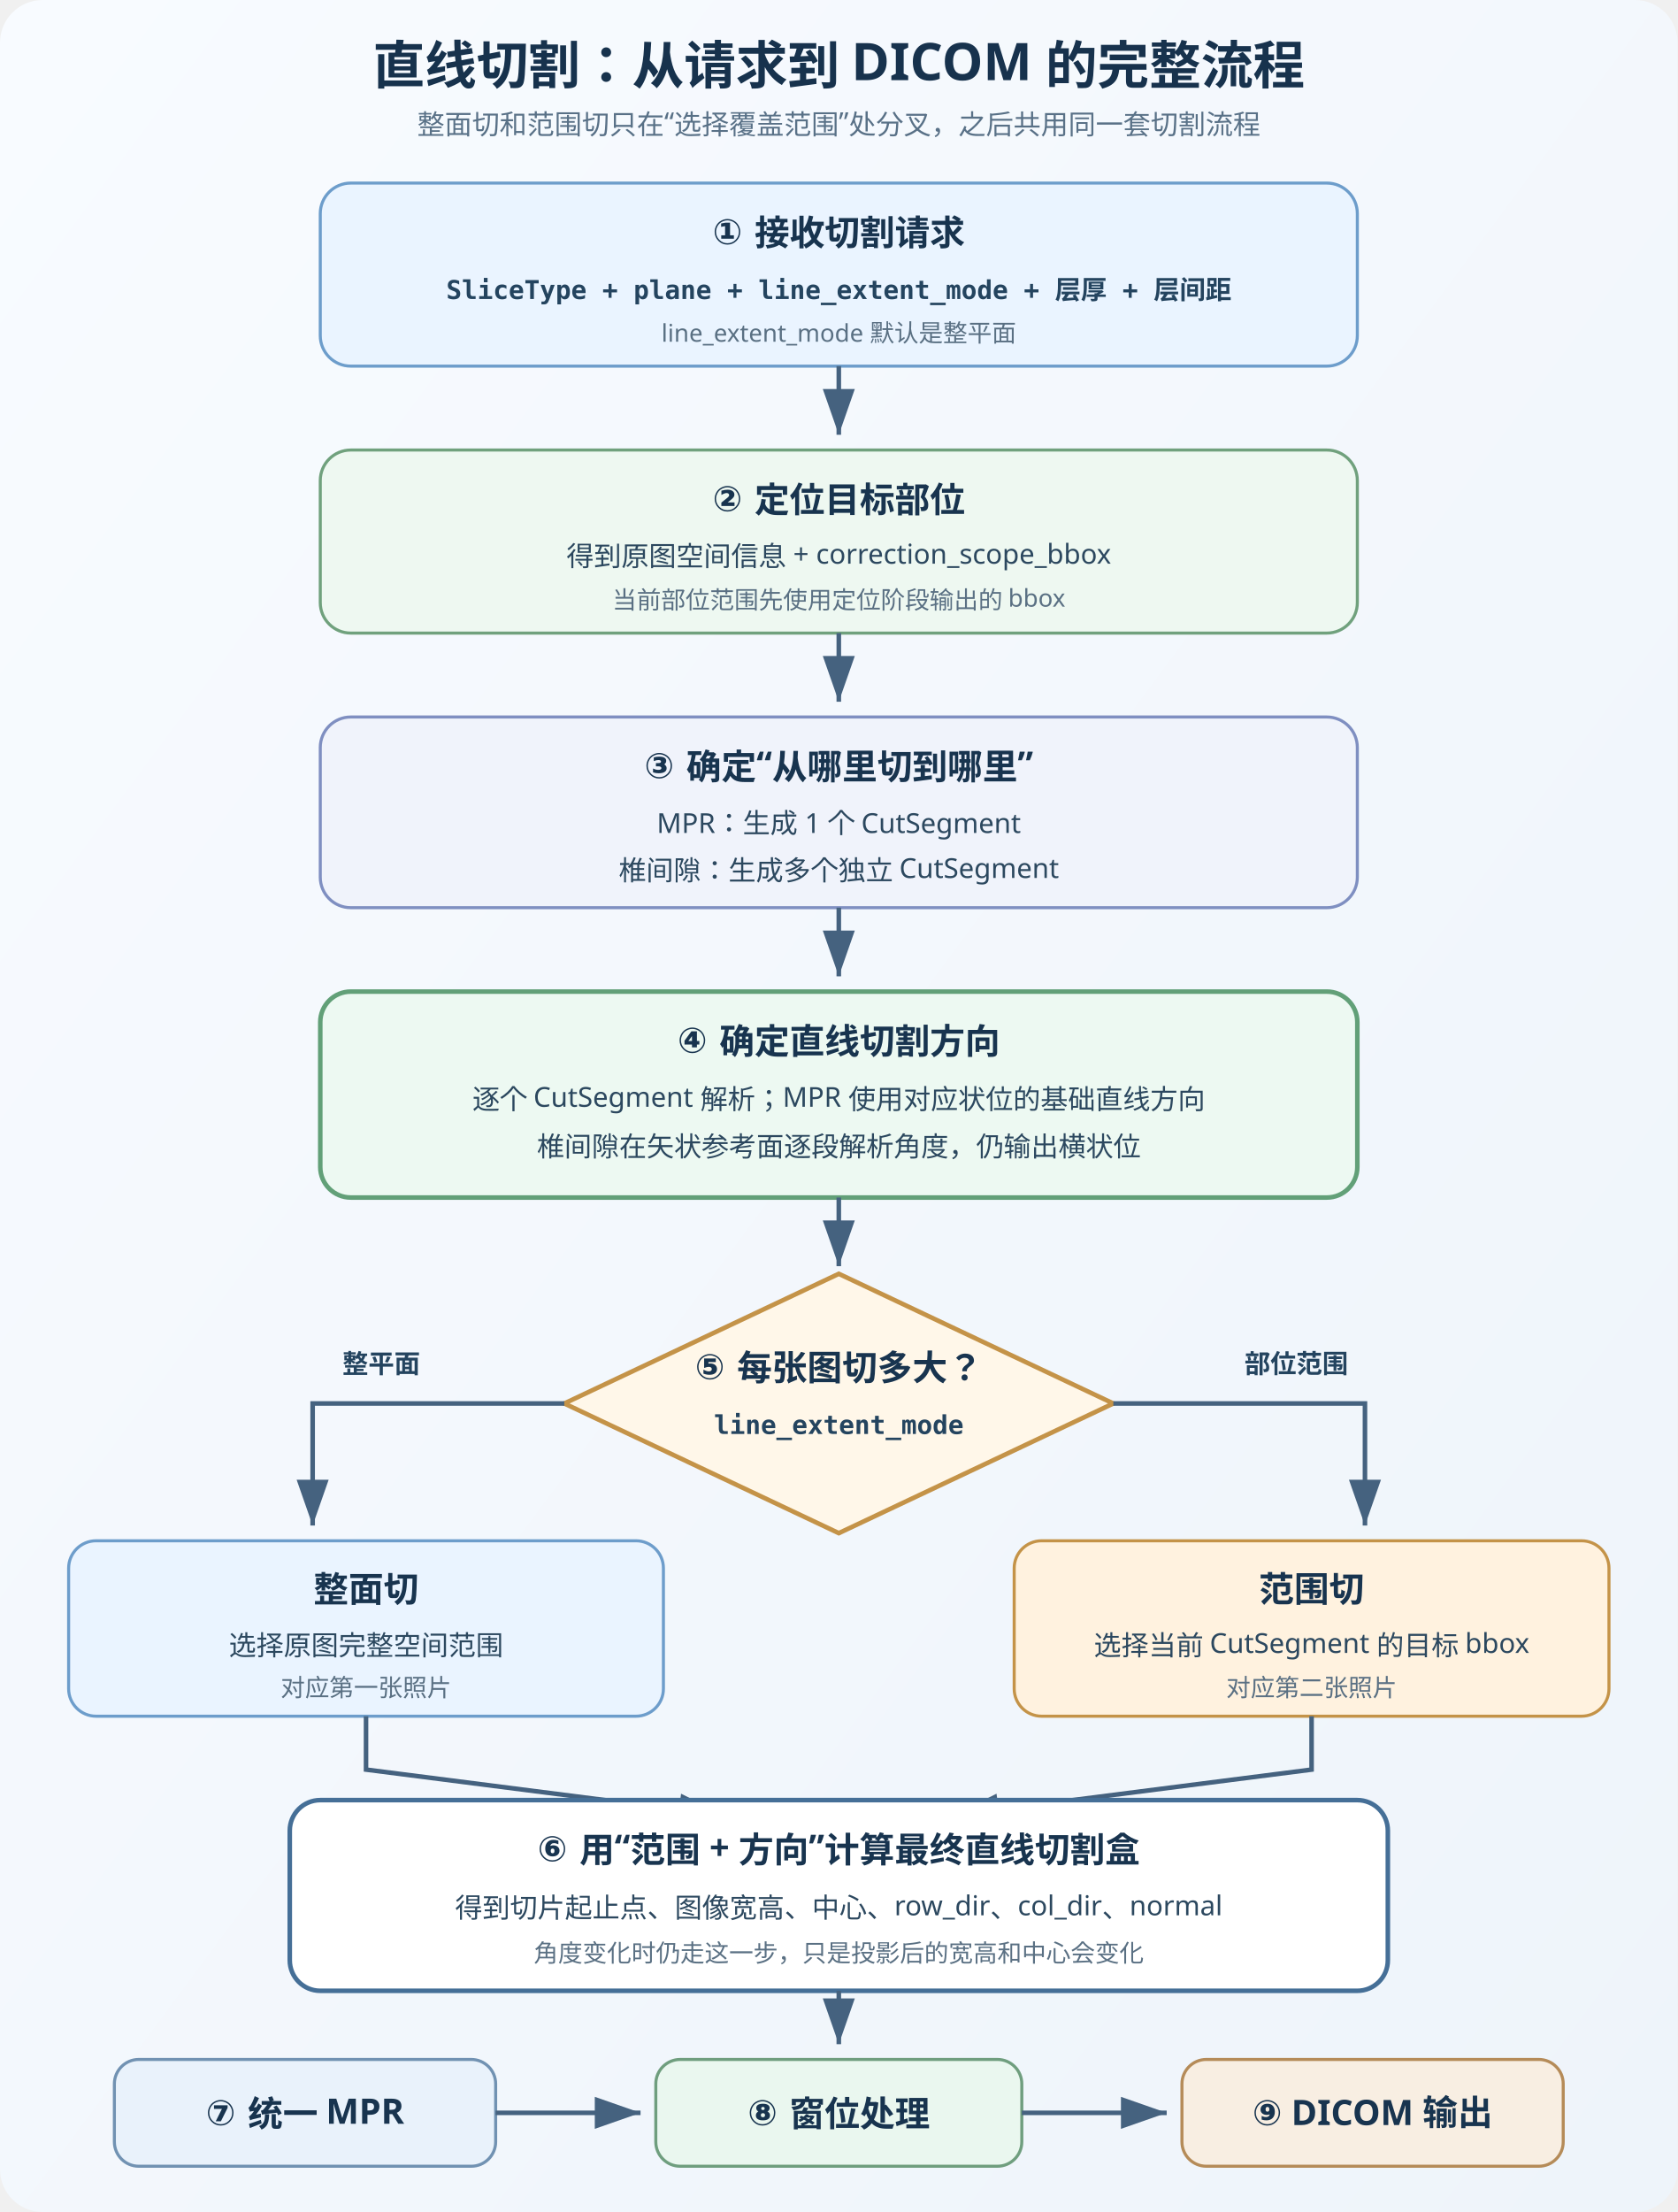
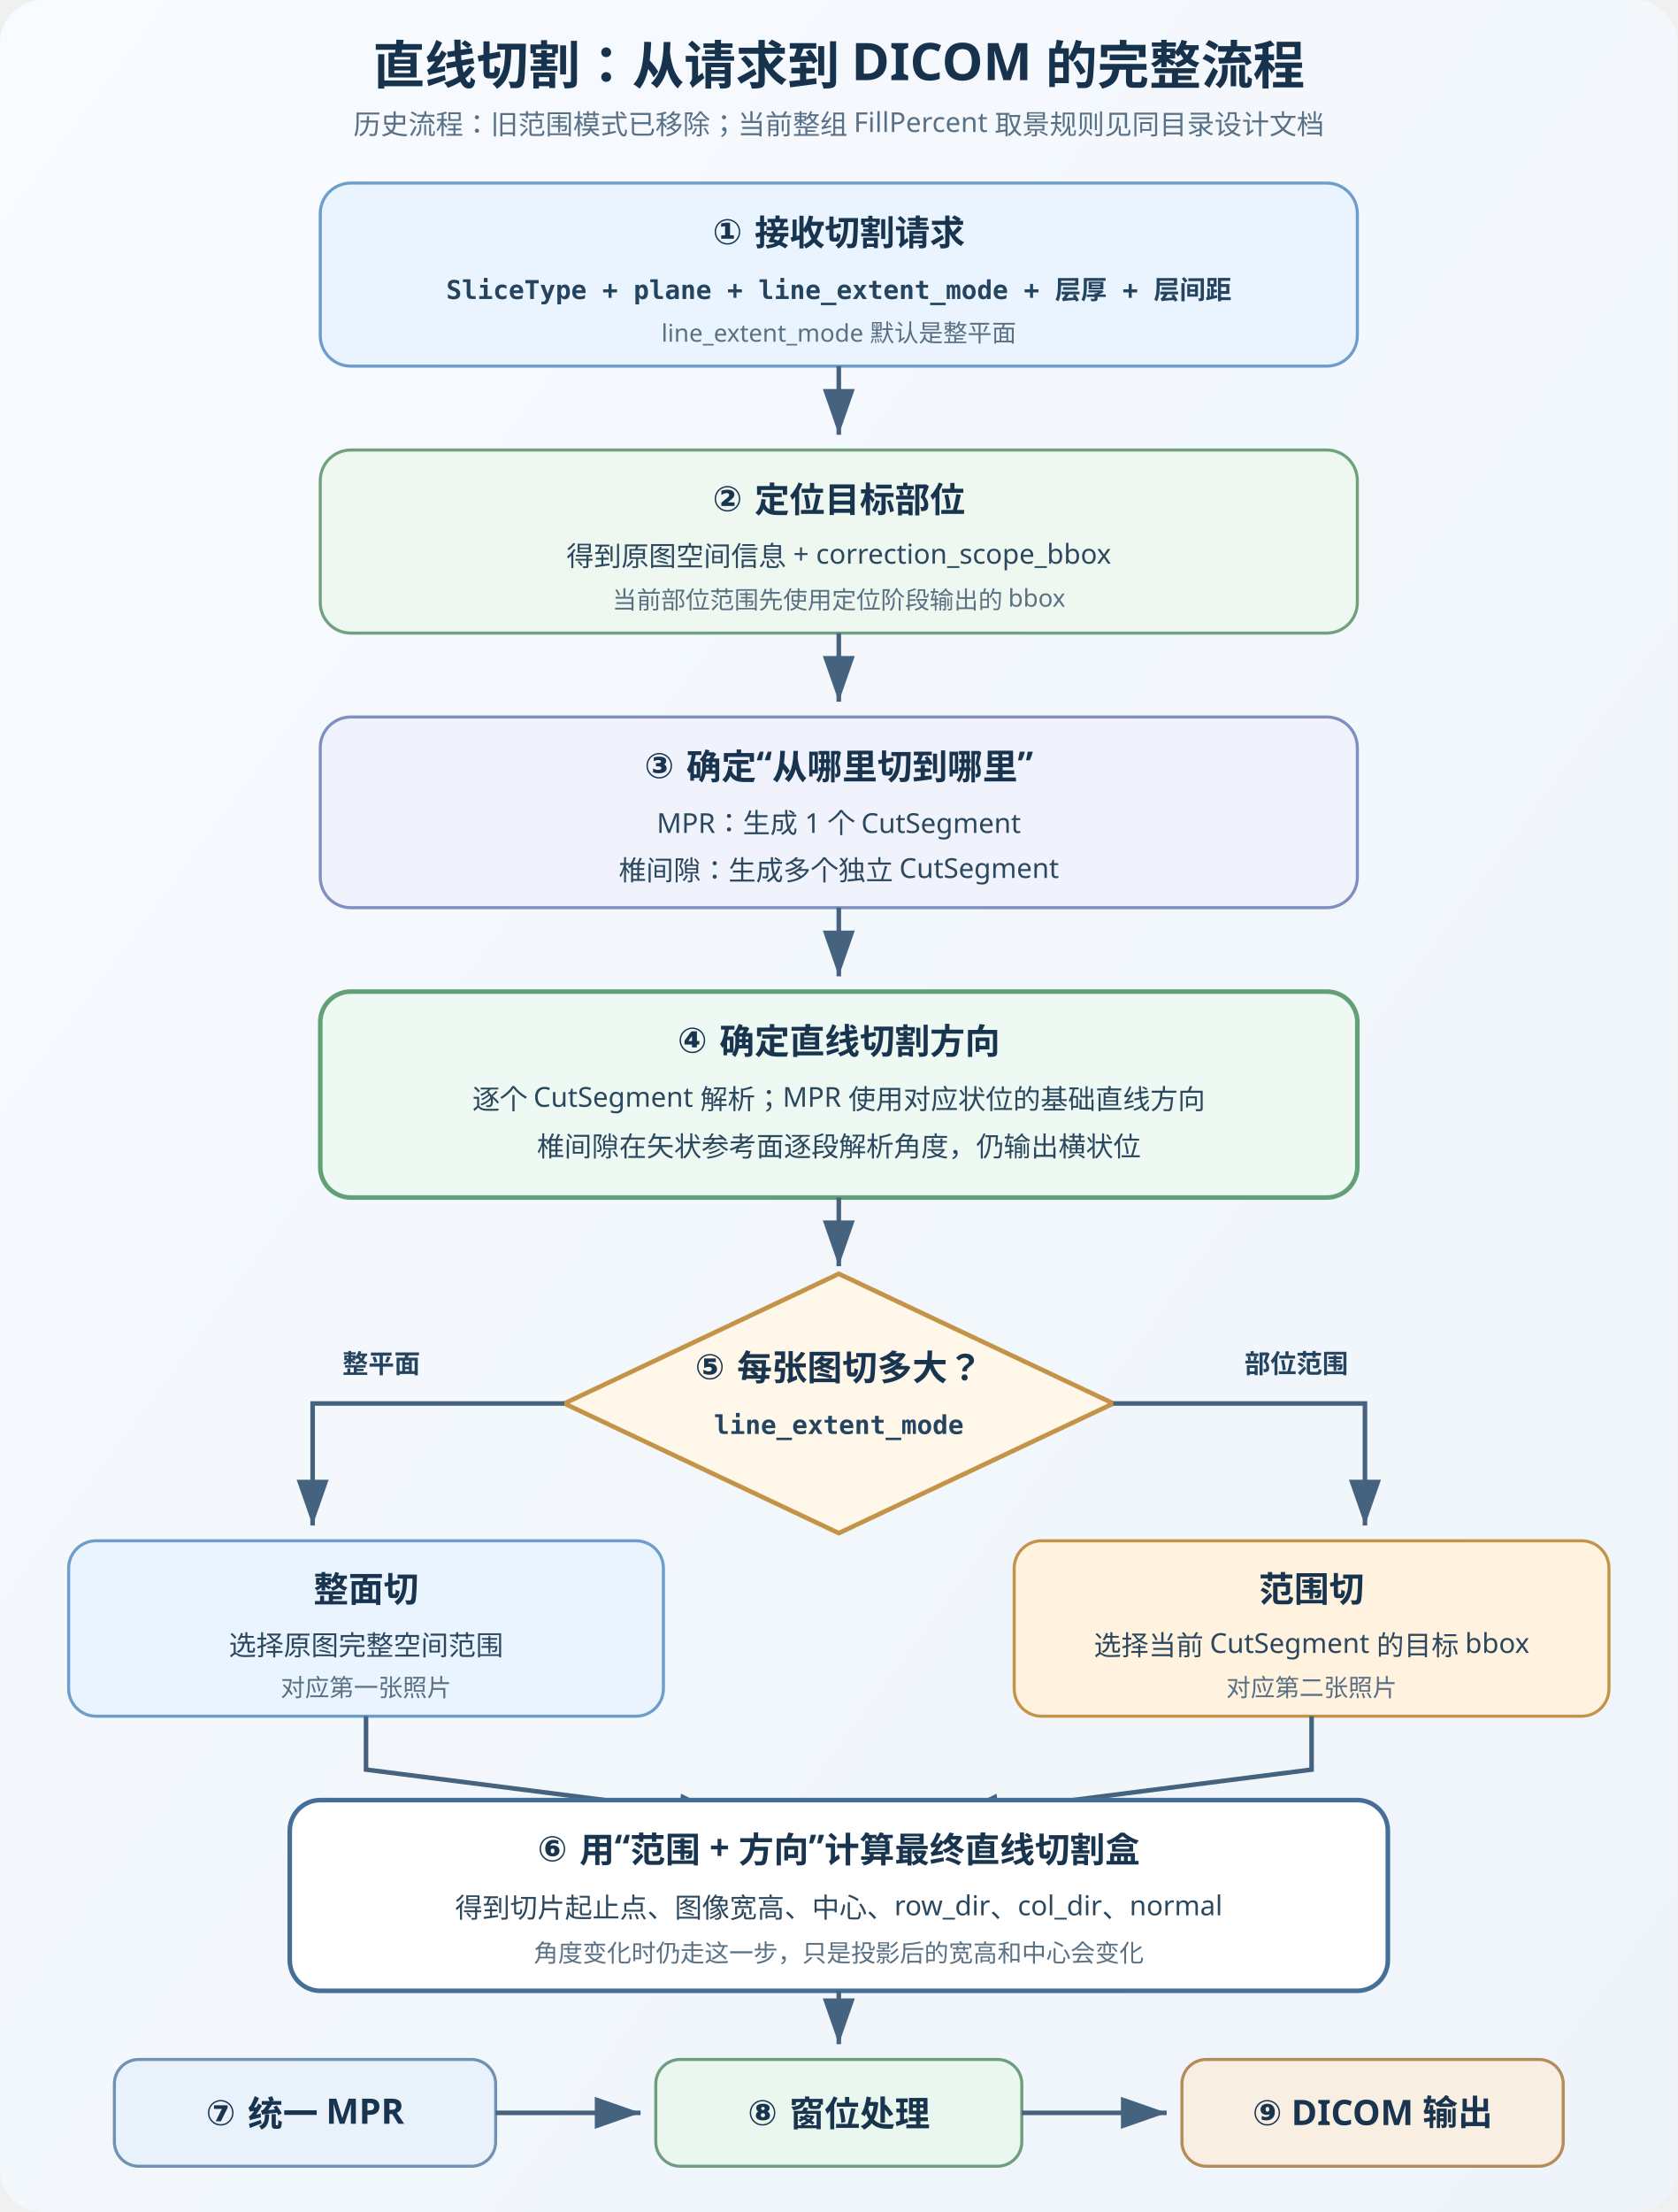
<svg xmlns="http://www.w3.org/2000/svg" width="1100" height="1450" viewBox="0 0 1100 1450">
  <defs>
    <linearGradient id="background" x1="0" y1="0" x2="1" y2="1">
      <stop offset="0" stop-color="#f8fbff" />
      <stop offset="1" stop-color="#eef4fa" />
    </linearGradient>
    <marker id="arrow" markerWidth="11" markerHeight="11" refX="10" refY="3.5" orient="auto" markerUnits="strokeWidth">
      <path d="M0,0 L0,7 L10,3.5 z" fill="#45627f" />
    </marker>
    <style>
      .title { font: 700 34px sans-serif; fill: #17324d; }
      .subtitle { font: 400 18px sans-serif; fill: #597187; }
      .step-title { font: 700 23px sans-serif; fill: #18344f; }
      .body { font: 400 18px sans-serif; fill: #2c485f; }
      .small { font: 400 16px sans-serif; fill: #5a7083; }
      .code { font: 600 17px monospace; fill: #24445f; }
      .line { stroke: #45627f; stroke-width: 3; fill: none; marker-end: url(#arrow); }
      .dash { stroke: #7b91a5; stroke-width: 2; stroke-dasharray: 8 7; fill: none; }
    </style>
  </defs>
  <rect width="1100" height="1450" rx="28" fill="url(#background)" />
  <text x="550" y="55" text-anchor="middle" class="title">直线切割：从请求到 DICOM 的完整流程</text>
-   <text x="550" y="88" text-anchor="middle" class="subtitle">整面切和范围切只在“选择覆盖范围”处分叉，之后共用同一套切割流程</text>
+   <text x="550" y="88" text-anchor="middle" class="subtitle">历史流程：旧范围模式已移除；当前整组 FillPercent 取景规则见同目录设计文档</text>
  <rect x="210" y="120" width="680" height="120" rx="20" fill="#eaf4ff" stroke="#6d9dcb" stroke-width="2" />
  <text x="550" y="160" text-anchor="middle" class="step-title">① 接收切割请求</text>
  <text x="550" y="196" text-anchor="middle" class="code">SliceType + plane + line_extent_mode + 层厚 + 层间距</text>
  <text x="550" y="224" text-anchor="middle" class="small">line_extent_mode 默认是整平面</text>
  <path d="M550 240 L550 285" class="line" />
  <rect x="210" y="295" width="680" height="120" rx="20" fill="#eef8f1" stroke="#70a17d" stroke-width="2" />
  <text x="550" y="335" text-anchor="middle" class="step-title">② 定位目标部位</text>
  <text x="550" y="371" text-anchor="middle" class="body">得到原图空间信息 + correction_scope_bbox</text>
  <text x="550" y="399" text-anchor="middle" class="small">当前部位范围先使用定位阶段输出的 bbox</text>
  <path d="M550 415 L550 460" class="line" />
  <rect x="210" y="470" width="680" height="125" rx="20" fill="#f0f3fb" stroke="#7f8fc1" stroke-width="2" />
  <text x="550" y="510" text-anchor="middle" class="step-title">③ 确定“从哪里切到哪里”</text>
  <text x="550" y="546" text-anchor="middle" class="body">MPR：生成 1 个 CutSegment</text>
  <text x="550" y="577" text-anchor="middle" class="body">椎间隙：生成多个独立 CutSegment</text>
  <path d="M550 595 L550 640" class="line" />
  <rect x="210" y="650" width="680" height="135" rx="20" fill="#edf9f2" stroke="#62a078" stroke-width="3" />
  <text x="550" y="690" text-anchor="middle" class="step-title">④ 确定直线切割方向</text>
  <text x="550" y="727" text-anchor="middle" class="body">逐个 CutSegment 解析；MPR 使用对应状位的基础直线方向</text>
  <text x="550" y="758" text-anchor="middle" class="body">椎间隙在矢状参考面逐段解析角度，仍输出横状位</text>
  <path d="M550 785 L550 830" class="line" />
  <polygon points="550,835 730,920 550,1005 370,920" fill="#fff7e9" stroke="#c49348" stroke-width="3" />
  <text x="550" y="904" text-anchor="middle" class="step-title">⑤ 每张图切多大？</text>
  <text x="550" y="940" text-anchor="middle" class="code">line_extent_mode</text>
  <path d="M370 920 L205 920 L205 1000" class="line" />
  <text x="250" y="900" text-anchor="middle" class="code">整平面</text>
  <path d="M730 920 L895 920 L895 1000" class="line" />
  <text x="850" y="900" text-anchor="middle" class="code">部位范围</text>
  <rect x="45" y="1010" width="390" height="115" rx="18" fill="#eaf4ff" stroke="#6d9dcb" stroke-width="2" />
  <text x="240" y="1050" text-anchor="middle" class="step-title">整面切</text>
  <text x="240" y="1085" text-anchor="middle" class="body">选择原图完整空间范围</text>
  <text x="240" y="1112" text-anchor="middle" class="small">对应第一张照片</text>
  <rect x="665" y="1010" width="390" height="115" rx="18" fill="#fff2df" stroke="#c49348" stroke-width="2" />
  <text x="860" y="1050" text-anchor="middle" class="step-title">范围切</text>
  <text x="860" y="1085" text-anchor="middle" class="body">选择当前 CutSegment 的目标 bbox</text>
  <text x="860" y="1112" text-anchor="middle" class="small">对应第二张照片</text>
  <path d="M240 1125 L240 1160 L475 1190" class="line" />
  <path d="M860 1125 L860 1160 L625 1190" class="line" />
  <rect x="190" y="1180" width="720" height="125" rx="20" fill="#ffffff" stroke="#456f97" stroke-width="3" />
  <text x="550" y="1220" text-anchor="middle" class="step-title">⑥ 用“范围 + 方向”计算最终直线切割盒</text>
  <text x="550" y="1257" text-anchor="middle" class="body">得到切片起止点、图像宽高、中心、row_dir、col_dir、normal</text>
  <text x="550" y="1286" text-anchor="middle" class="small">角度变化时仍走这一步，只是投影后的宽高和中心会变化</text>
  <path d="M550 1305 L550 1340" class="line" />
  <rect x="75" y="1350" width="250" height="70" rx="16" fill="#e9f2fb" stroke="#7192b2" stroke-width="2" />
  <text x="200" y="1393" text-anchor="middle" class="step-title">⑦ 统一 MPR</text>
  <path d="M325 1385 L420 1385" class="line" />
  <rect x="430" y="1350" width="240" height="70" rx="16" fill="#eaf7ef" stroke="#6f9e7e" stroke-width="2" />
  <text x="550" y="1393" text-anchor="middle" class="step-title">⑧ 窗位处理</text>
  <path d="M670 1385 L765 1385" class="line" />
  <rect x="775" y="1350" width="250" height="70" rx="16" fill="#f8eee2" stroke="#b58b58" stroke-width="2" />
  <text x="900" y="1393" text-anchor="middle" class="step-title">⑨ DICOM 输出</text>
</svg>
